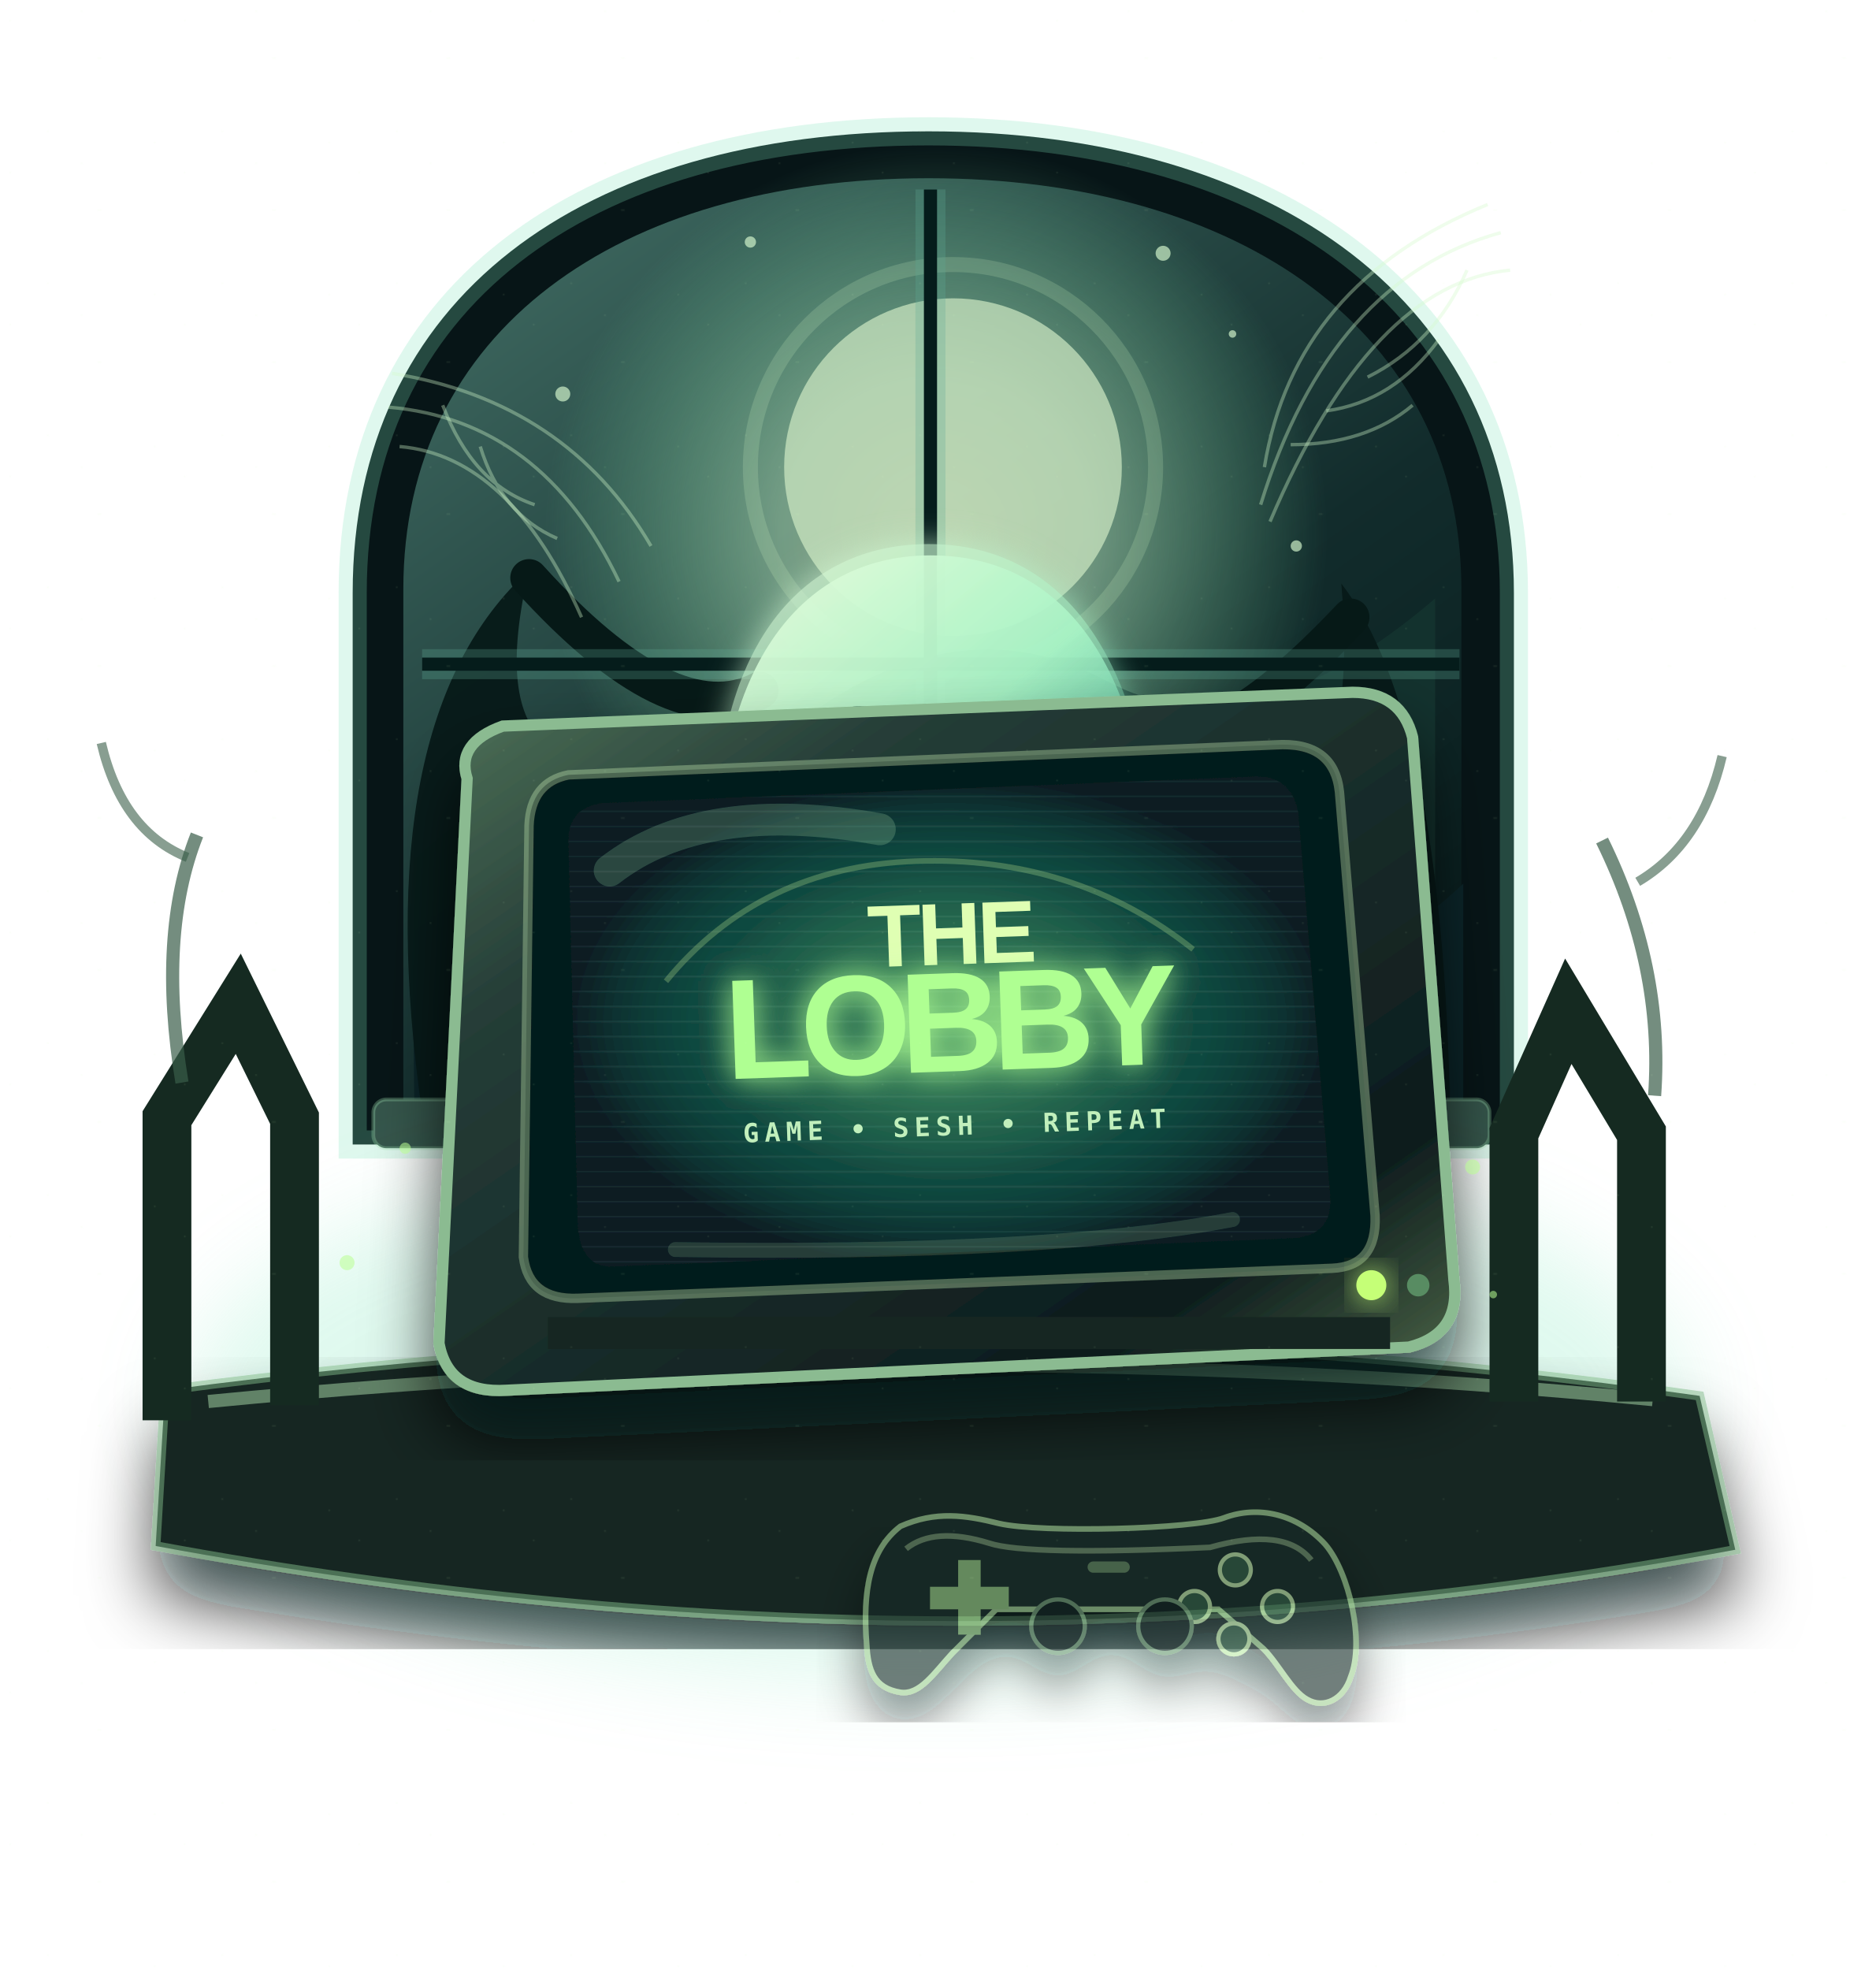
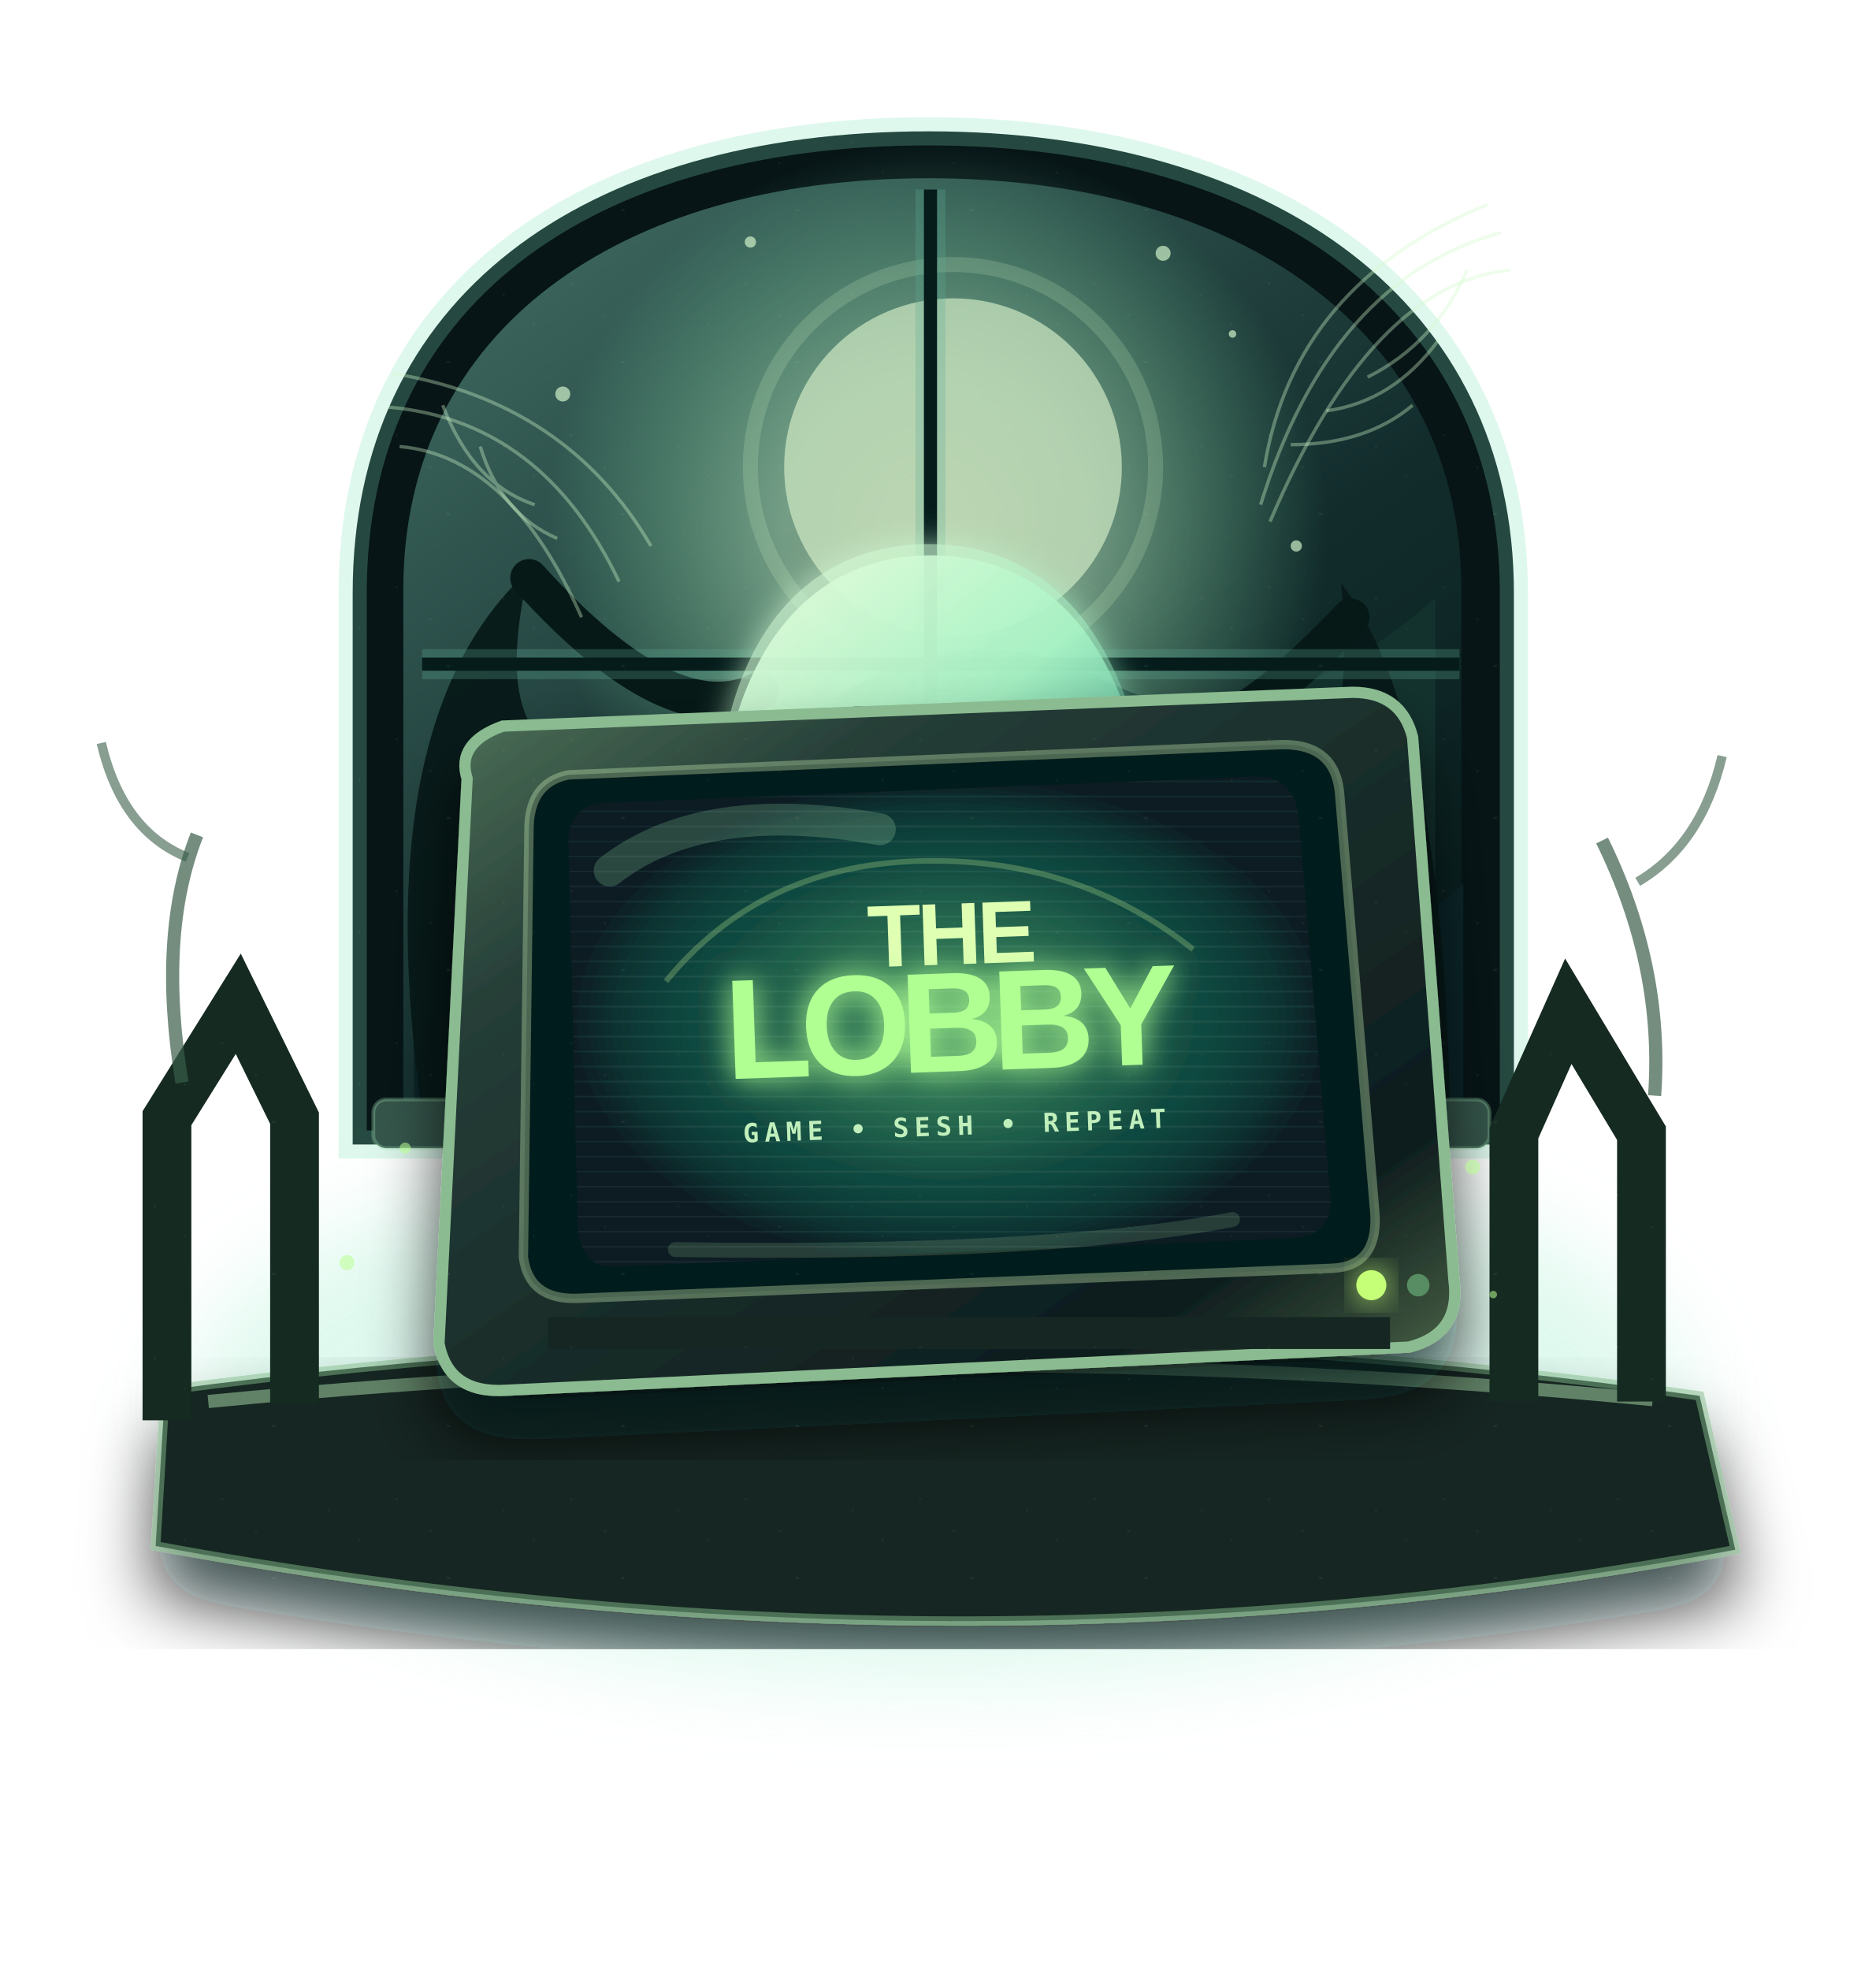
<svg xmlns="http://www.w3.org/2000/svg" viewBox="0 0 1000 1050" role="img" aria-labelledby="title desc">
  <defs>
    <radialGradient id="moon">
      <stop stop-color="#efffcc" />
      <stop offset=".4" stop-color="#b2e2ba" />
      <stop offset="1" stop-color="#81e8ac" stop-opacity="0" />
    </radialGradient>
    <radialGradient id="fog">
      <stop stop-color="#6decbd" stop-opacity=".55" />
      <stop offset=".5" stop-color="#3c9f7e" stop-opacity=".28" />
      <stop offset="1" stop-color="#24573f" stop-opacity="0" />
    </radialGradient>
    <linearGradient id="wall" x1=".1" y1=".1" x2=".8" y2="1">
      <stop stop-color="#234b42" />
      <stop offset=".5" stop-color="#0d2926" />
      <stop offset="1" stop-color="#061715" />
    </linearGradient>
    <linearGradient id="window" x1=".1" y1="0" x2=".9" y2="1">
      <stop stop-color="#406b62" />
      <stop offset=".6" stop-color="#122c2c" />
      <stop offset="1" stop-color="#071b1b" />
    </linearGradient>
    <linearGradient id="tv" x1="0" y1="0" x2="1" y2="1">
      <stop stop-color="#50745a" />
      <stop offset=".25" stop-color="#253d37" />
      <stop offset=".8" stop-color="#0d1c1d" />
      <stop offset="1" stop-color="#4f6949" />
    </linearGradient>
    <radialGradient id="crt">
      <stop stop-color="#7bffa5" stop-opacity=".48" />
      <stop offset=".65" stop-color="#176455" stop-opacity=".64" />
      <stop offset="1" stop-color="#071b22" />
    </radialGradient>
    <linearGradient id="metal" x1="0" y1="0" x2="0" y2="1">
      <stop stop-color="#c2e3a0" />
      <stop offset=".5" stop-color="#618c73" />
      <stop offset="1" stop-color="#183f3a" />
    </linearGradient>
    <linearGradient id="ghost" x1="0" y1="0" x2=".8" y2="1">
      <stop stop-color="#f1ffe0" />
      <stop offset=".48" stop-color="#a9f4c6" />
      <stop offset="1" stop-color="#1ba18c" stop-opacity=".35" />
    </linearGradient>
    <radialGradient id="eye">
      <stop stop-color="#f3ffbb" />
      <stop offset="1" stop-color="#c4ff73" />
    </radialGradient>
    <filter id="aura" x="-60%" y="-60%" width="220%" height="220%">
      <feGaussianBlur stdDeviation="24" />
    </filter>
    <filter id="glow" x="-40%" y="-40%" width="180%" height="180%">
      <feGaussianBlur stdDeviation="8" result="b" />
      <feMerge>
        <feMergeNode in="b" />
        <feMergeNode in="SourceGraphic" />
      </feMerge>
    </filter>
    <filter id="shadow">
      <feDropShadow dx="0" dy="24" stdDeviation="18" flood-color="#020e0d" flood-opacity=".75" />
    </filter>
    <pattern id="scan" width="4" height="8" patternUnits="userSpaceOnUse">
      <rect width="4" height="1" fill="#d3ffe7" opacity=".06" />
    </pattern>
    <pattern id="grain" width="93" height="81" patternUnits="userSpaceOnUse">
      <path d="M5 11h1M52 31h2M25 70h1M82 76h1M43 6h1" stroke="#d7ffbc" stroke-opacity=".22" />
    </pattern>
  </defs>
  <path d="M188 610V316C188 159 310 70 495 70S807 162 807 316V610Z" fill="#071517" stroke="#83e4bd" stroke-opacity=".25" stroke-width="15" />
  <path d="M215 597V314C215 177 329 95 495 95S779 177 779 314V597Z" fill="url(#window)" />
  <ellipse cx="499" cy="285" rx="210" ry="210" fill="url(#moon)" opacity=".55" />
  <circle cx="508" cy="249" r="90" fill="#cde9c2" opacity=".71" />
  <circle cx="508" cy="249" r="108" fill="none" stroke="#d9ffc8" stroke-opacity=".17" stroke-width="8" />
  <path d="M221 458q65-61 115-39t95-38q83-59 159-18t175-44V599H221Z" fill="#14342f" opacity=".84" />
  <path d="M220 515q87-58 146-19t110-8q95-54 161 1t143-18v130H221Z" fill="#0b2428" />
  <path d="M225 593q-30-210 57-289q-17 72 10 93l-9 198Zm548 0q-4-212-58-282q7 82-18 103l4 180Z" fill="#061918" opacity=".95" />
  <path d="M282 308q76 84 123 60M720 329q-80 85-115 56M304 440q83-26 122 26" fill="none" stroke="#061917" stroke-width="20" stroke-linecap="round" />
  <path d="M496 101v498M225 354h553" stroke="#5eaa93" stroke-opacity=".28" stroke-width="16" />
  <path d="M496 101v498M225 354h553" stroke="#051c1b" stroke-width="7" />
  <rect x="199" y="586" width="595" height="26" rx="7" fill="#35554b" stroke="#a2e4b2" stroke-opacity=".3" stroke-width="2" />
  <g fill="none" stroke="#d3faca" stroke-opacity=".36" stroke-width="1.8">
    <path d="M793 109q-103 42-119 140M800 124q-91 25-128 145M805 144q-74 7-128 134" />
    <path d="M782 144Q765 183 729 201M767 181Q743 214 707 219M753 216Q728 237 688 237" />
    <path d="M209 199q93 15 138 92M207 217q82 7 123 93M213 238q59 5 97 91" />
    <path d="M236 216q16 42 49 53M256 238q11 36 41 49" />
  </g>
  <g opacity=".65" fill="#dafcd1">
    <circle cx="300" cy="210" r="4" />
    <circle cx="691" cy="291" r="3" />
    <circle cx="657" cy="178" r="2" />
    <circle cx="400" cy="129" r="3" />
    <circle cx="620" cy="135" r="4" />
  </g>
  <path d="M382 469c-7-116 40-179 113-179 78 0 119 72 121 179 0 31 27 47 3 74-18 20-23 5-49-7-24-10-32 32-65 19-23-10-37 22-65 10-29-11-48-16-62-2-35 34-20-24-25-47-4-18 26-19 29-47Z" fill="url(#ghost)" opacity=".67" filter="url(#glow)" />
  <path d="M383 478c-6-114 39-182 113-182 77 0 119 70 118 184 0 26 16 43 4 58-22 23-45-36-71 0-17 24-35 23-50 4-13-17-34 33-54 15-23-20-34-26-59-7-22 17-12-44-1-72Z" fill="url(#ghost)" opacity=".89" />
  <path d="M439 392q23-20 43 7M519 402q25-19 45 1" fill="none" stroke="#15483e" stroke-width="14" stroke-linecap="round" />
  <ellipse cx="459" cy="420" rx="13" ry="22" fill="#082521" />
  <ellipse cx="546" cy="425" rx="13" ry="23" fill="#082521" />
  <ellipse cx="457" cy="413" rx="4" ry="7" fill="url(#eye)" filter="url(#glow)" />
  <ellipse cx="544" cy="418" rx="4" ry="7" fill="url(#eye)" filter="url(#glow)" />
  <path d="M467 476Q502 498 539 478" stroke="#113d32" stroke-width="8" stroke-linecap="round" fill="none" />
  <path d="M471 480Q503 509 534 482" stroke="#f1ffca" stroke-opacity=".48" stroke-width="2.5" fill="none" />
  <ellipse cx="499" cy="749" rx="400" ry="146" fill="#61e2ad" opacity=".2" filter="url(#aura)" />
  <path d="M88 741Q499 686 906 744l19 82q-414 77-842-2Z" fill="#172721" stroke="#81b88b" stroke-opacity=".5" stroke-width="5" filter="url(#shadow)" />
  <path d="M111 747Q500 709 881 746" stroke="#9fcda1" stroke-opacity=".55" stroke-width="7" fill="none" />
  <g filter="url(#shadow)">
    <path d="M249 415q-6-19 19-28l453-18q26 0 32 24l22 289q4 29-24 36l-481 23q-31 2-36-25Z" fill="url(#tv)" stroke="#8bbb91" stroke-width="6" />
    <path d="M282 440q1-23 21-27l377-16q31-2 34 25l19 226q1 27-23 28l-402 16q-26 1-29-22Z" fill="#061b1b" stroke="#d1f8b9" stroke-opacity=".34" stroke-width="5" />
    <path d="M303 448q0-18 19-20l344-14q22-2 26 19l17 204q2 22-21 23l-359 15q-19 2-21-21Z" fill="url(#crt)" />
    <path d="M303 448q0-18 19-20l344-14q22-2 26 19l17 204q2 22-21 23l-359 15q-19 2-21-21Z" fill="url(#scan)" />
    <path d="M325 464q50-39 144-22" stroke="#c4ffc7" stroke-opacity=".19" stroke-width="17" fill="none" stroke-linecap="round" />
    <path d="M657 650q-99 19-297 16" stroke="#d8ffbc" stroke-opacity=".15" stroke-width="8" fill="none" stroke-linecap="round" />
    <path d="M355 523q50-61 133-64 85-3 148 47" stroke="#d5ff9c" stroke-opacity=".25" stroke-width="3" fill="none" />
    <text x="508" y="514" transform="rotate(-2 508 514)" text-anchor="middle" fill="#dfffb3" font-family="Arial Black,Arial,sans-serif" font-size="47" font-weight="900" letter-spacing="-2">THE</text>
    <text x="508" y="571" transform="rotate(-2 508 571)" text-anchor="middle" fill="#afff92" font-family="Arial Black,Arial,sans-serif" font-size="76" font-weight="900" letter-spacing="-6" filter="url(#glow)">LOBBY</text>
    <text x="509" y="605" transform="rotate(-2 509 605)" text-anchor="middle" fill="#c1efbc" font-family="monospace" font-size="14" font-weight="bold" letter-spacing="3">GAME • SESH • REPEAT</text>
    <rect x="292" y="702" width="449" height="17" fill="#172822" />
    <circle cx="731" cy="685" r="8" fill="#c5ff77" filter="url(#glow)" />
    <circle cx="756" cy="685" r="6" fill="#588c62" />
  </g>
-   <g id="lounge-controller" filter="url(#shadow)" transform="translate(225 245) scale(.75)" opacity=".6">
-     <path d="M340 758c25-11 46-8 70-2 30 7 139 4 160-4 24-9 52-3 72 19 17 20 28 69 18 94-5 16-19 23-31 16-11-6-20-25-31-36l-32-28H408l-31 31c-13 14-23 30-37 28-19-3-23-16-24-34-3-38 2-67 24-84Z" fill="#192b28" stroke="#a4d194" stroke-width="4" />
-     <path d="M344 774q20-16 59-4 27 9 157 3 53-15 72 9" stroke="#d3ffb5" stroke-opacity=".48" stroke-width="4" fill="none" />
-     <path d="M381 782h16v19h20v16h-20v18h-16v-18h-20v-16h20Z" fill="#98cb84" />
-     <g fill="#315d45" stroke="#c7ecad" stroke-width="3">
-       <circle cx="578" cy="789" r="11" />
-       <circle cx="608" cy="815" r="11" />
-       <circle cx="549" cy="815" r="11" />
-       <circle cx="577" cy="838" r="11" />
-     </g>
-     <circle cx="452" cy="829" r="19" fill="#0a1b1a" stroke="#739b77" stroke-width="3" />
-     <circle cx="528" cy="829" r="19" fill="#0a1b1a" stroke="#739b77" stroke-width="3" />
-     <rect x="473" y="783" width="30" height="8" rx="4" fill="#a5d993" opacity=".55" />
-   </g>
  <path d="M89 757V596l38-61 30 61v153M875 747V604l-39-65-29 65v143" stroke="#152a21" stroke-width="26" fill="none" />
  <path d="M97 577q-13-79 8-132M882 584q5-69-28-136" stroke="#3a5d49" stroke-opacity=".7" stroke-width="7" fill="none" />
  <path d="M100 457q-35-14-46-61M873 470q34-20 45-67" stroke="#3a5d49" stroke-opacity=".6" stroke-width="5" fill="none" />
  <g fill="#baff91" opacity=".55">
    <circle cx="185" cy="673" r="4" />
    <circle cx="785" cy="622" r="4" />
    <circle cx="796" cy="690" r="2" />
    <circle cx="216" cy="612" r="3" />
  </g>
  <rect x="0" y="0" width="1000" height="1050" fill="url(#grain)" opacity=".28" />
</svg>
